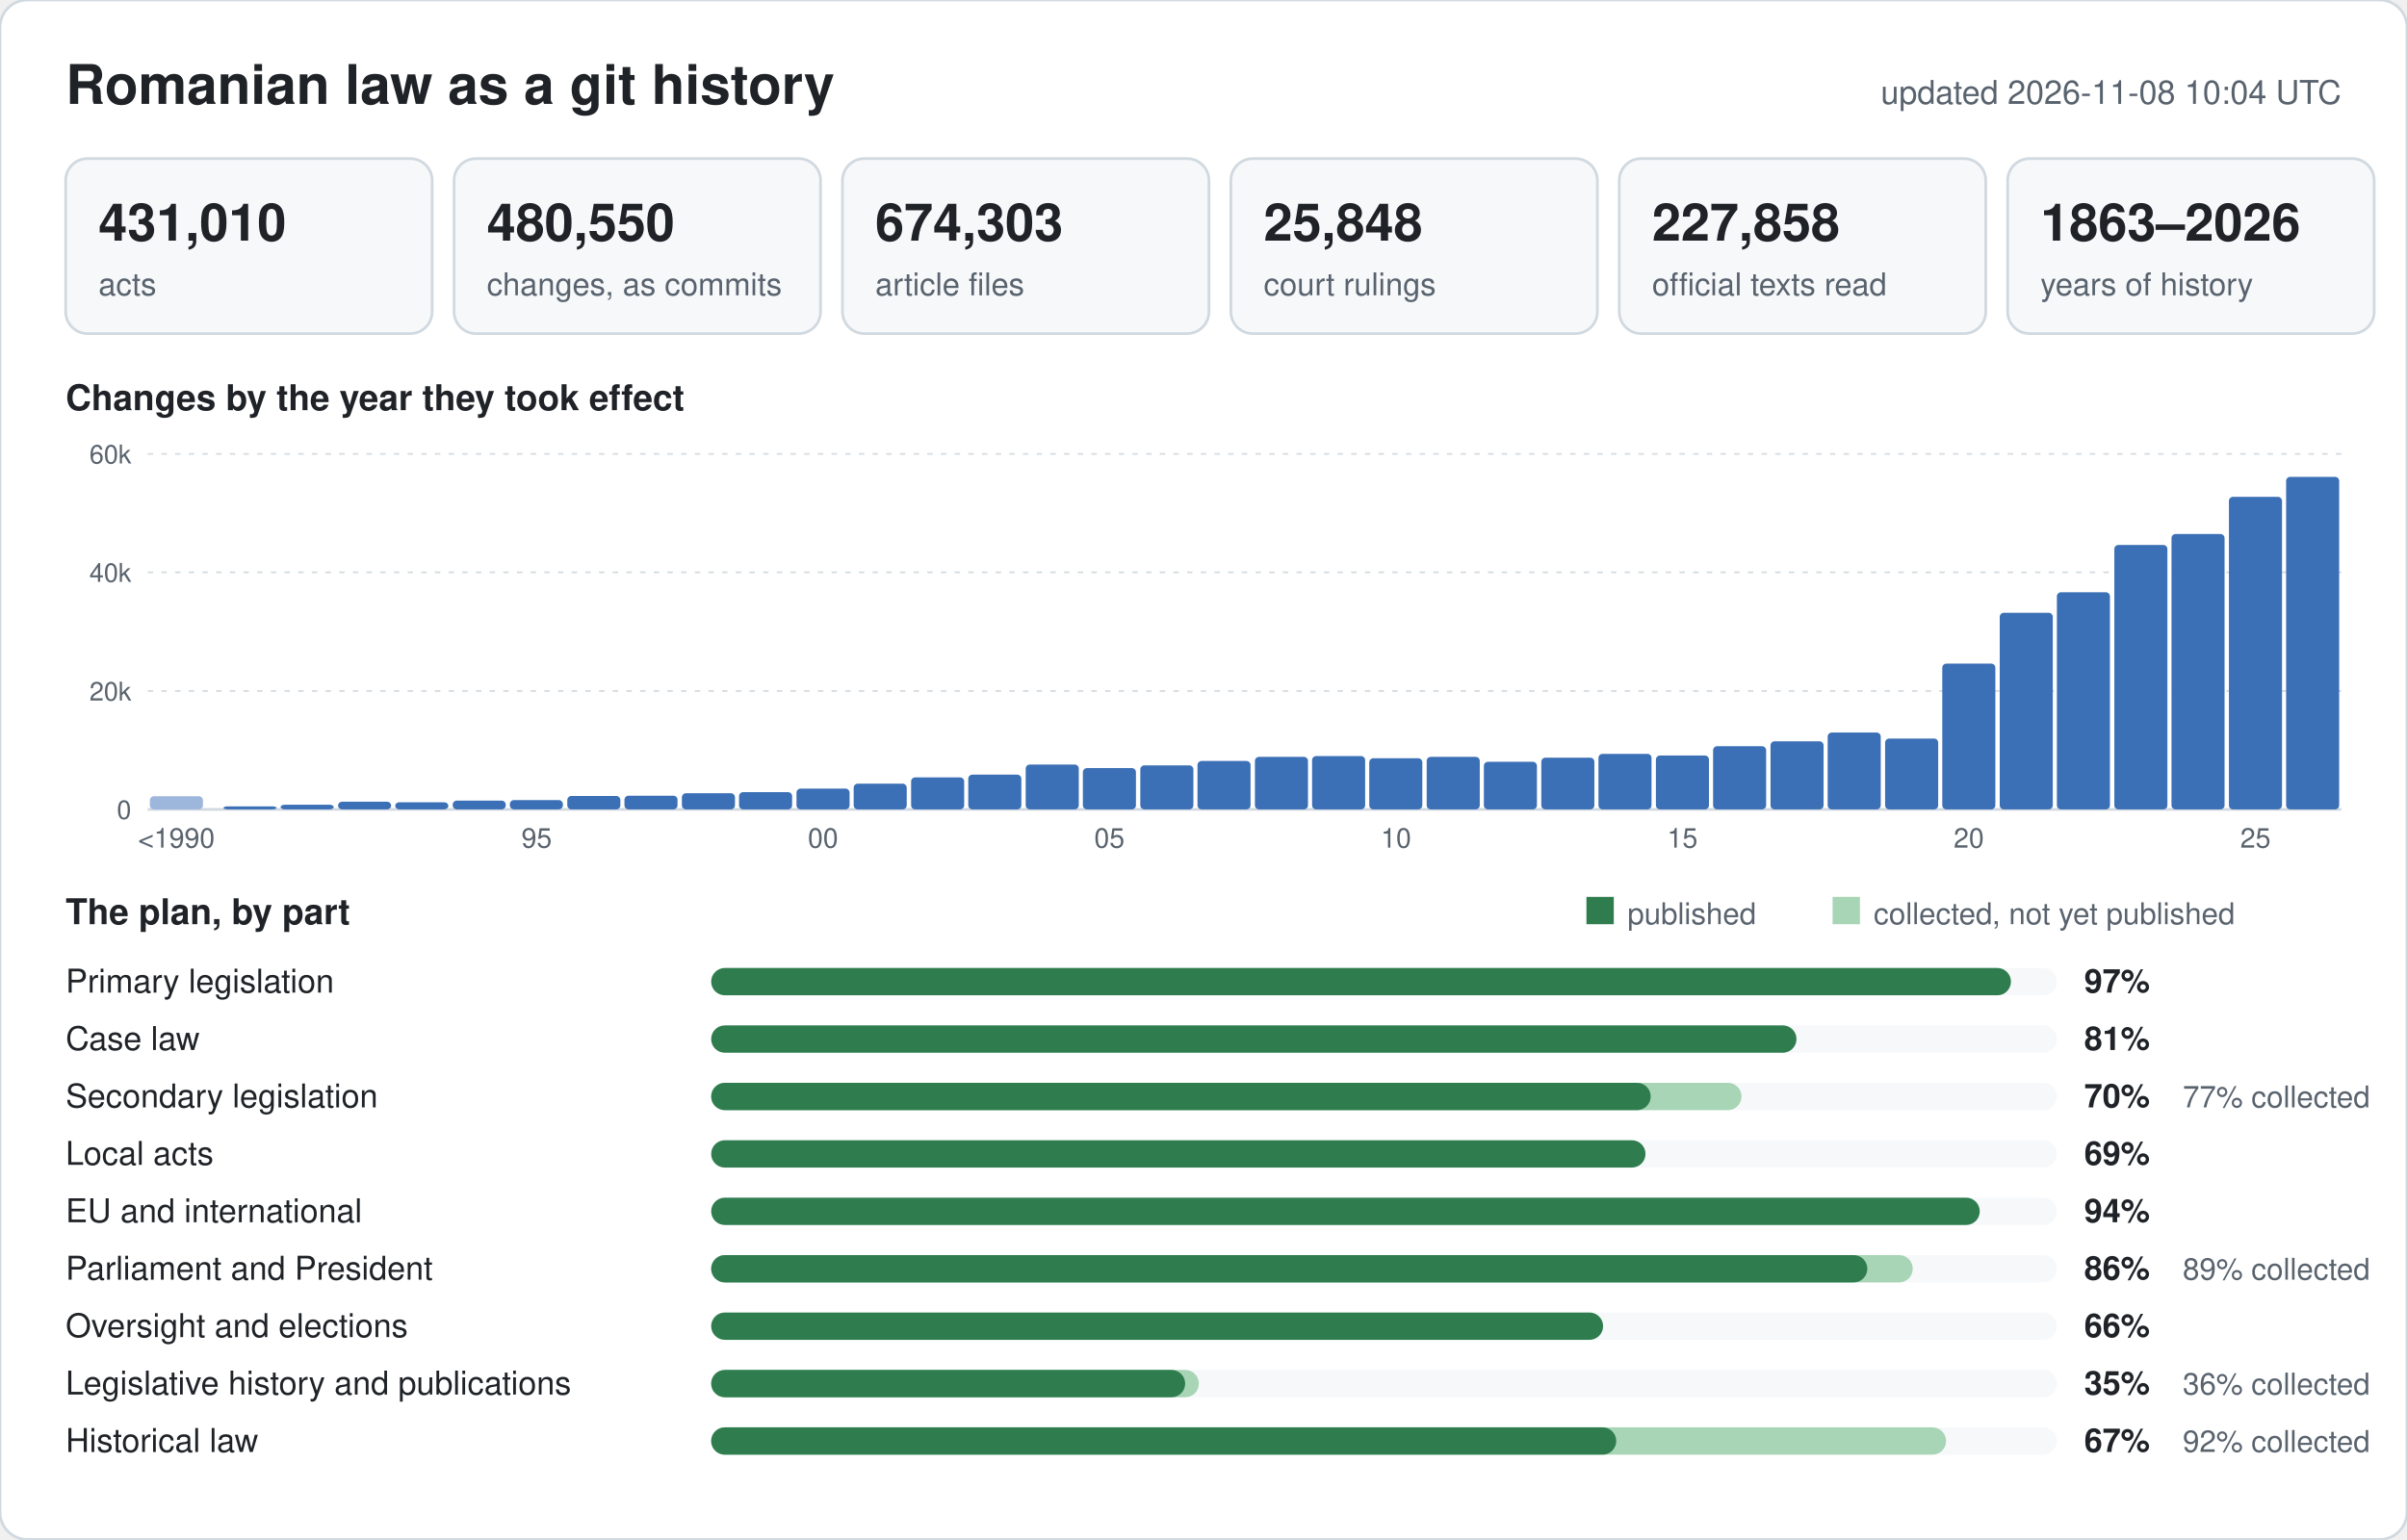
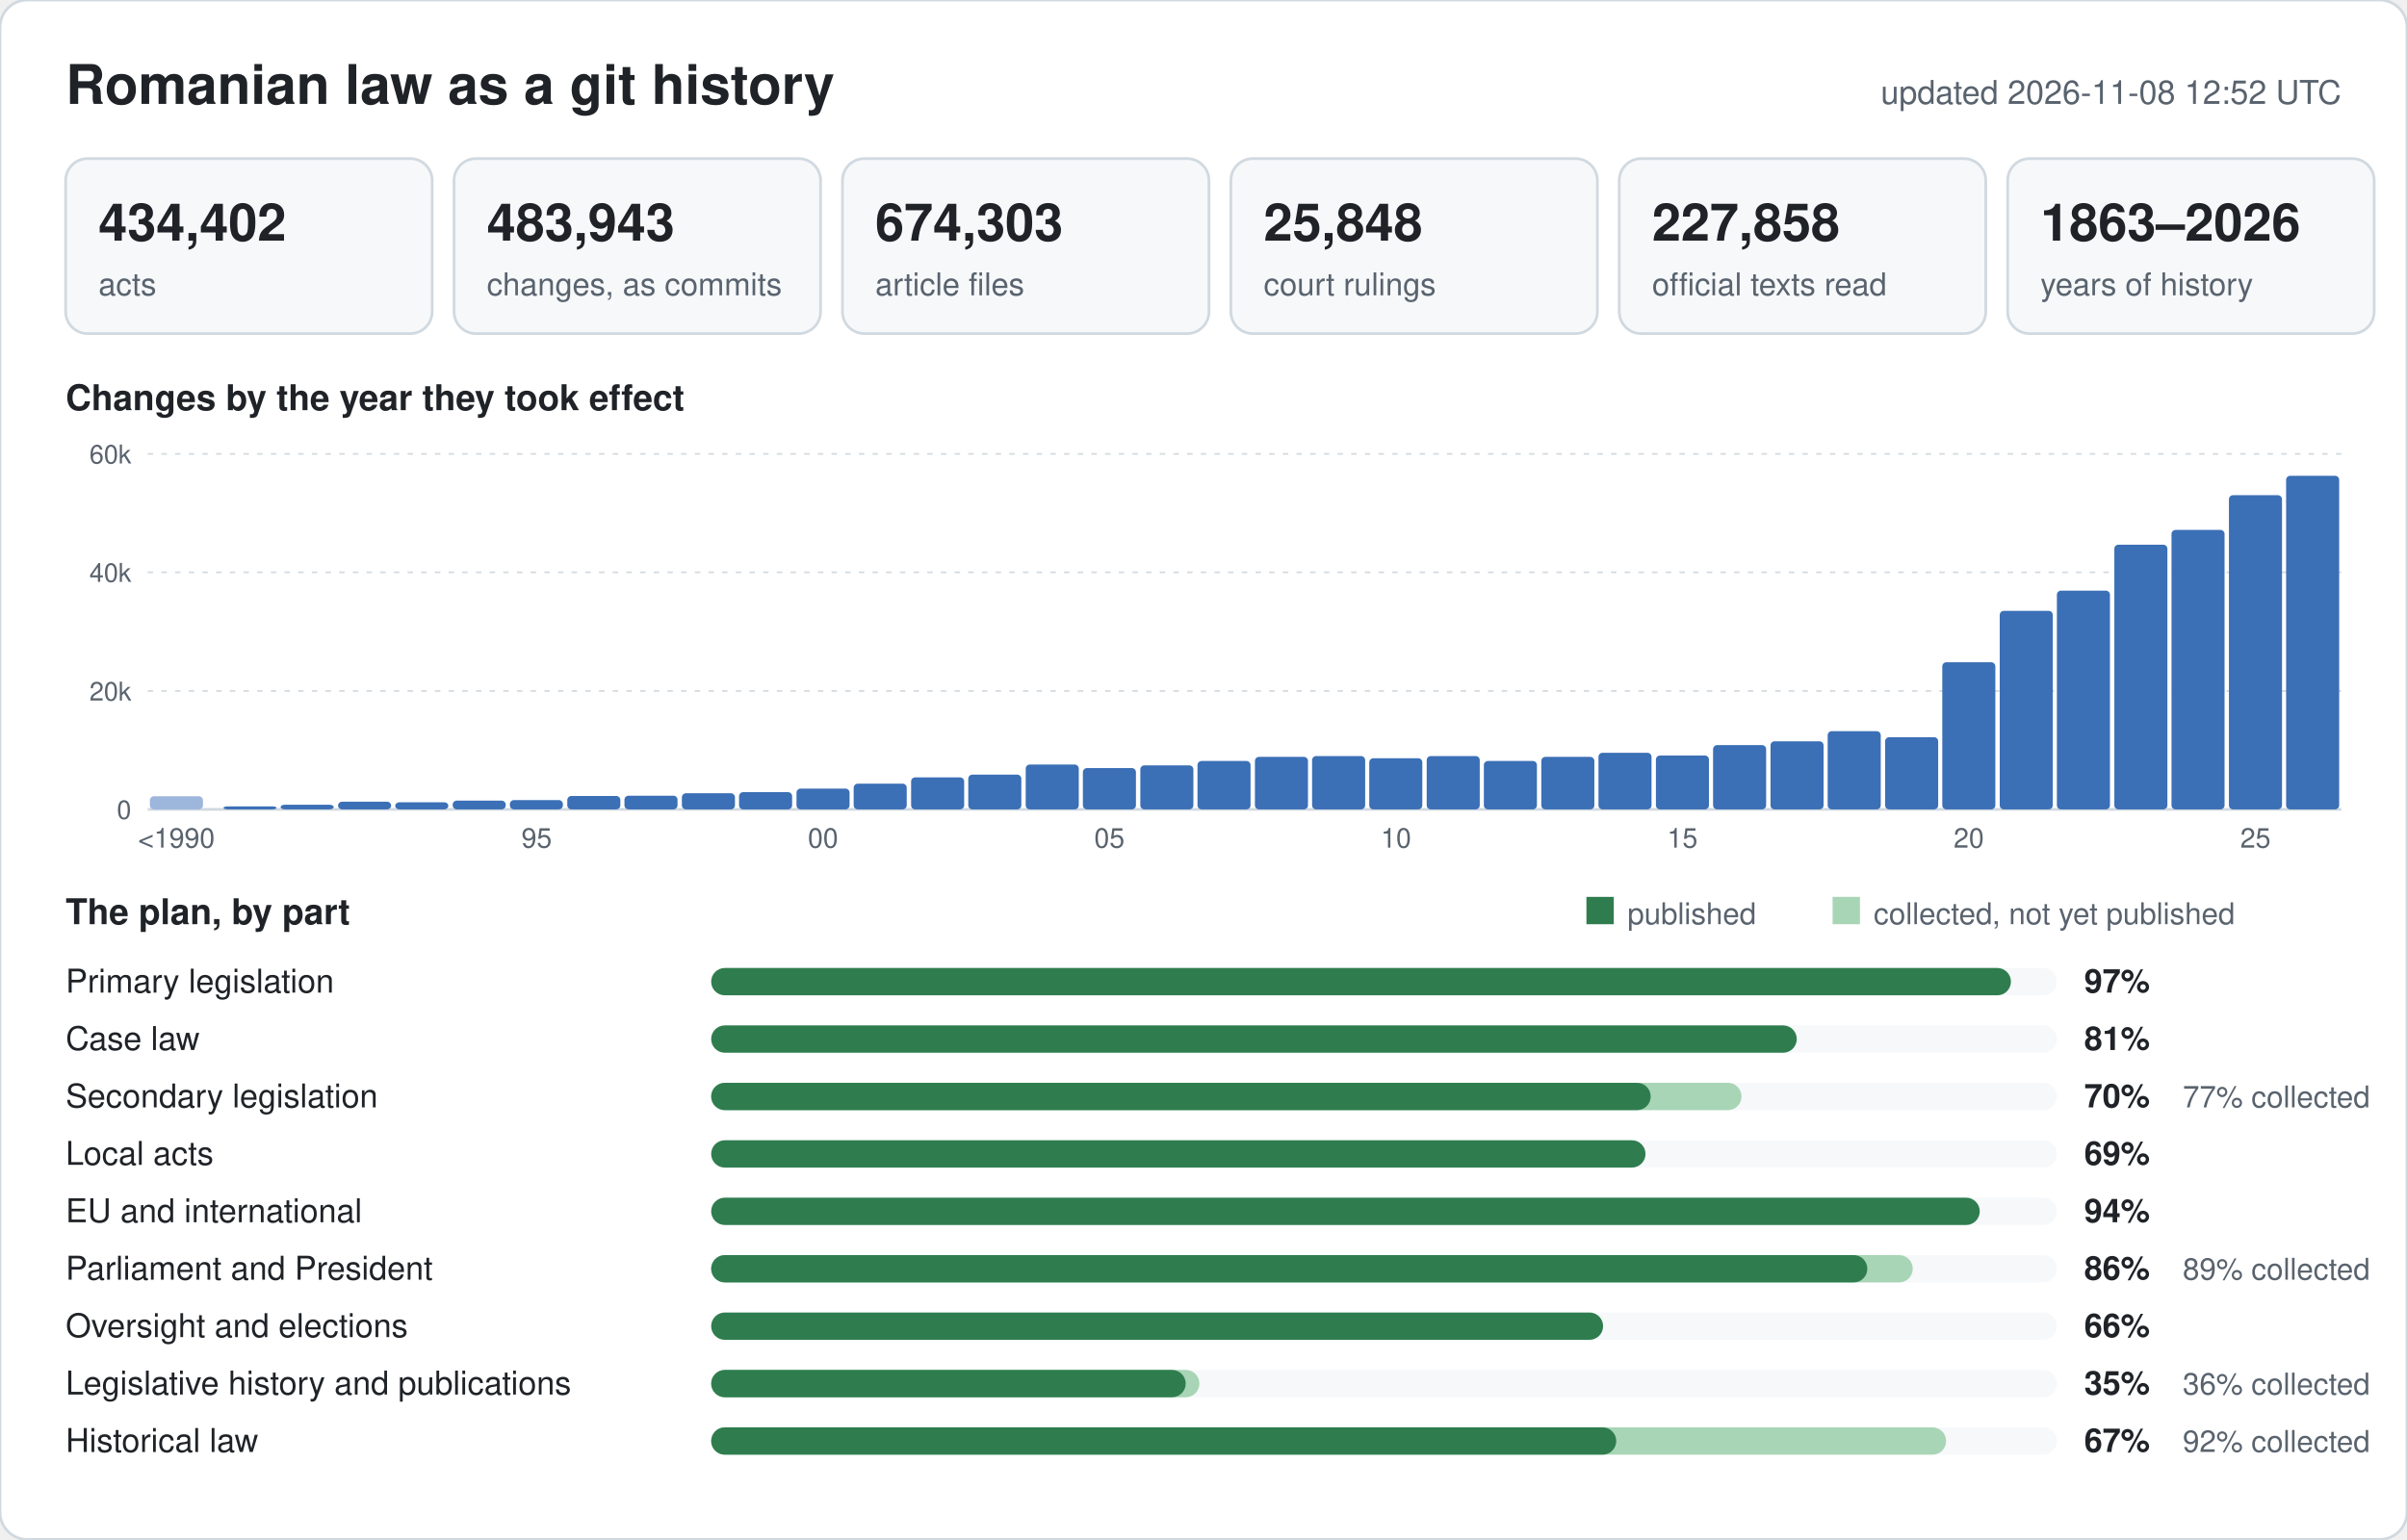
<svg xmlns="http://www.w3.org/2000/svg" width="880" height="563" viewBox="0 0 880 563" font-family="-apple-system,BlinkMacSystemFont,Segoe UI,Helvetica,Arial,sans-serif">
  <rect width="880" height="563" rx="10" fill="#ffffff" stroke="#d1d9e0" />
  <text x="24" y="38" font-size="20" font-weight="600" fill="#1f2328">Romanian law as a git history</text>
-   <text x="856" y="38" font-size="12" text-anchor="end" fill="#59636e">updated 2026-11-08 10:04 UTC</text>
+   <text x="856" y="38" font-size="12" text-anchor="end" fill="#59636e">updated 2026-11-08 12:52 UTC</text>
  <rect x="24" y="58" width="134" height="64" rx="8" fill="#f6f8fa" stroke="#d1d9e0" />
-   <text x="36" y="88" font-size="19" font-weight="600" fill="#1f2328">431,010</text>
+   <text x="36" y="88" font-size="19" font-weight="600" fill="#1f2328">434,402</text>
  <text x="36" y="108" font-size="11.5" fill="#59636e">acts</text>
  <rect x="166" y="58" width="134" height="64" rx="8" fill="#f6f8fa" stroke="#d1d9e0" />
-   <text x="178" y="88" font-size="19" font-weight="600" fill="#1f2328">480,550</text>
+   <text x="178" y="88" font-size="19" font-weight="600" fill="#1f2328">483,943</text>
  <text x="178" y="108" font-size="11.5" fill="#59636e">changes, as commits</text>
  <rect x="308" y="58" width="134" height="64" rx="8" fill="#f6f8fa" stroke="#d1d9e0" />
  <text x="320" y="88" font-size="19" font-weight="600" fill="#1f2328">674,303</text>
  <text x="320" y="108" font-size="11.5" fill="#59636e">article files</text>
  <rect x="450" y="58" width="134" height="64" rx="8" fill="#f6f8fa" stroke="#d1d9e0" />
  <text x="462" y="88" font-size="19" font-weight="600" fill="#1f2328">25,848</text>
  <text x="462" y="108" font-size="11.5" fill="#59636e">court rulings</text>
  <rect x="592" y="58" width="134" height="64" rx="8" fill="#f6f8fa" stroke="#d1d9e0" />
  <text x="604" y="88" font-size="19" font-weight="600" fill="#1f2328">227,858</text>
  <text x="604" y="108" font-size="11.5" fill="#59636e">official texts read</text>
  <rect x="734" y="58" width="134" height="64" rx="8" fill="#f6f8fa" stroke="#d1d9e0" />
  <text x="746" y="88" font-size="19" font-weight="600" fill="#1f2328">1863–2026</text>
  <text x="746" y="108" font-size="11.5" fill="#59636e">years of history</text>
  <text x="24" y="150" font-size="13" font-weight="600" fill="#1f2328">Changes by the year they took effect</text>
  <line x1="54" y1="296.0" x2="856" y2="296.0" stroke="#d1d9e0" stroke-width="1" />
  <text x="48" y="299.5" font-size="9.5" text-anchor="end" fill="#59636e">0</text>
  <line x1="54" y1="252.7" x2="856" y2="252.7" stroke="#d1d9e0" stroke-width="0.6" stroke-dasharray="2 3" />
  <text x="48" y="256.2" font-size="9.5" text-anchor="end" fill="#59636e">20k</text>
  <line x1="54" y1="209.3" x2="856" y2="209.3" stroke="#d1d9e0" stroke-width="0.6" stroke-dasharray="2 3" />
  <text x="48" y="212.8" font-size="9.5" text-anchor="end" fill="#59636e">40k</text>
  <line x1="54" y1="166.0" x2="856" y2="166.0" stroke="#d1d9e0" stroke-width="0.6" stroke-dasharray="2 3" />
  <text x="48" y="169.5" font-size="9.5" text-anchor="end" fill="#59636e">60k</text>
  <rect x="54.8" y="291.2" width="19.4" height="4.8" rx="1.5" fill="#9db6dc" />
  <text x="64.5" y="310" font-size="10" text-anchor="middle" fill="#59636e">&lt;1990</text>
  <rect x="81.7" y="294.9" width="19.4" height="1.1" rx="1.5" fill="#3b6fb6" />
  <rect x="102.6" y="294.3" width="19.4" height="1.7" rx="1.5" fill="#3b6fb6" />
  <rect x="123.6" y="293.2" width="19.4" height="2.8" rx="1.5" fill="#3b6fb6" />
  <rect x="144.5" y="293.4" width="19.4" height="2.6" rx="1.5" fill="#3b6fb6" />
  <rect x="165.5" y="292.8" width="19.4" height="3.2" rx="1.5" fill="#3b6fb6" />
  <rect x="186.4" y="292.6" width="19.4" height="3.4" rx="1.5" fill="#3b6fb6" />
  <text x="196.2" y="310" font-size="10" text-anchor="middle" fill="#59636e">95</text>
  <rect x="207.4" y="291.1" width="19.4" height="4.9" rx="1.5" fill="#3b6fb6" />
  <rect x="228.3" y="291.0" width="19.4" height="5.0" rx="1.5" fill="#3b6fb6" />
  <rect x="249.3" y="290.1" width="19.4" height="5.9" rx="1.5" fill="#3b6fb6" />
  <rect x="270.2" y="289.7" width="19.4" height="6.3" rx="1.5" fill="#3b6fb6" />
  <rect x="291.2" y="288.4" width="19.4" height="7.6" rx="1.5" fill="#3b6fb6" />
  <text x="300.9" y="310" font-size="10" text-anchor="middle" fill="#59636e">00</text>
  <rect x="312.1" y="286.6" width="19.4" height="9.4" rx="1.5" fill="#3b6fb6" />
  <rect x="333.1" y="284.3" width="19.4" height="11.7" rx="1.5" fill="#3b6fb6" />
  <rect x="354.0" y="283.3" width="19.4" height="12.7" rx="1.5" fill="#3b6fb6" />
  <rect x="375.0" y="279.6" width="19.4" height="16.4" rx="1.5" fill="#3b6fb6" />
  <rect x="395.9" y="280.9" width="19.4" height="15.1" rx="1.5" fill="#3b6fb6" />
  <text x="405.6" y="310" font-size="10" text-anchor="middle" fill="#59636e">05</text>
  <rect x="416.9" y="279.9" width="19.4" height="16.1" rx="1.5" fill="#3b6fb6" />
  <rect x="437.8" y="278.3" width="19.4" height="17.7" rx="1.5" fill="#3b6fb6" />
  <rect x="458.8" y="276.8" width="19.4" height="19.2" rx="1.5" fill="#3b6fb6" />
  <rect x="479.7" y="276.5" width="19.4" height="19.5" rx="1.5" fill="#3b6fb6" />
  <rect x="500.6" y="277.3" width="19.4" height="18.7" rx="1.5" fill="#3b6fb6" />
  <text x="510.4" y="310" font-size="10" text-anchor="middle" fill="#59636e">10</text>
-   <rect x="521.6" y="276.8" width="19.4" height="19.2" rx="1.5" fill="#3b6fb6" />
-   <rect x="542.5" y="278.6" width="19.4" height="17.4" rx="1.5" fill="#3b6fb6" />
-   <rect x="563.5" y="277.1" width="19.4" height="18.9" rx="1.5" fill="#3b6fb6" />
-   <rect x="584.4" y="275.7" width="19.4" height="20.3" rx="1.5" fill="#3b6fb6" />
+   <rect x="521.6" y="276.5" width="19.4" height="19.5" rx="1.5" fill="#3b6fb6" />
+   <rect x="542.5" y="278.3" width="19.4" height="17.7" rx="1.5" fill="#3b6fb6" />
+   <rect x="563.5" y="276.8" width="19.4" height="19.2" rx="1.5" fill="#3b6fb6" />
+   <rect x="584.4" y="275.3" width="19.4" height="20.7" rx="1.5" fill="#3b6fb6" />
  <rect x="605.4" y="276.3" width="19.4" height="19.7" rx="1.5" fill="#3b6fb6" />
  <text x="615.1" y="310" font-size="10" text-anchor="middle" fill="#59636e">15</text>
-   <rect x="626.3" y="272.9" width="19.4" height="23.1" rx="1.5" fill="#3b6fb6" />
+   <rect x="626.3" y="272.5" width="19.4" height="23.5" rx="1.5" fill="#3b6fb6" />
  <rect x="647.3" y="271.1" width="19.4" height="24.9" rx="1.5" fill="#3b6fb6" />
-   <rect x="668.2" y="267.9" width="19.4" height="28.1" rx="1.5" fill="#3b6fb6" />
-   <rect x="689.2" y="270.1" width="19.4" height="25.9" rx="1.5" fill="#3b6fb6" />
-   <rect x="710.1" y="242.7" width="19.4" height="53.3" rx="1.5" fill="#3b6fb6" />
+   <rect x="668.2" y="267.4" width="19.4" height="28.6" rx="1.5" fill="#3b6fb6" />
+   <rect x="689.2" y="269.6" width="19.4" height="26.4" rx="1.5" fill="#3b6fb6" />
+   <rect x="710.1" y="242.2" width="19.4" height="53.8" rx="1.5" fill="#3b6fb6" />
  <text x="719.8" y="310" font-size="10" text-anchor="middle" fill="#59636e">20</text>
-   <rect x="731.1" y="224.1" width="19.4" height="71.9" rx="1.5" fill="#3b6fb6" />
-   <rect x="752.0" y="216.6" width="19.4" height="79.4" rx="1.5" fill="#3b6fb6" />
-   <rect x="773.0" y="199.3" width="19.4" height="96.7" rx="1.5" fill="#3b6fb6" />
-   <rect x="793.9" y="195.3" width="19.4" height="100.7" rx="1.5" fill="#3b6fb6" />
-   <rect x="814.9" y="181.7" width="19.4" height="114.3" rx="1.5" fill="#3b6fb6" />
+   <rect x="731.1" y="223.4" width="19.4" height="72.6" rx="1.5" fill="#3b6fb6" />
+   <rect x="752.0" y="216.0" width="19.4" height="80.0" rx="1.5" fill="#3b6fb6" />
+   <rect x="773.0" y="199.2" width="19.4" height="96.8" rx="1.5" fill="#3b6fb6" />
+   <rect x="793.9" y="193.8" width="19.4" height="102.2" rx="1.5" fill="#3b6fb6" />
+   <rect x="814.9" y="181.1" width="19.4" height="114.9" rx="1.5" fill="#3b6fb6" />
  <text x="824.6" y="310" font-size="10" text-anchor="middle" fill="#59636e">25</text>
-   <rect x="835.8" y="174.4" width="19.4" height="121.6" rx="1.5" fill="#3b6fb6" />
+   <rect x="835.8" y="174.0" width="19.4" height="122.0" rx="1.5" fill="#3b6fb6" />
  <text x="24" y="338" font-size="13" font-weight="600" fill="#1f2328">The plan, by part</text>
  <rect x="580" y="328" width="10" height="10" fill="#2f7d4f" />
  <text x="595" y="338" font-size="11" fill="#59636e">published</text>
  <rect x="670" y="328" width="10" height="10" fill="#a8d5b5" />
  <text x="685" y="338" font-size="11" fill="#59636e">collected, not yet published</text>
  <text x="24" y="363" font-size="12" fill="#1f2328">Primary legislation</text>
  <rect x="260" y="354" width="492" height="10" rx="5" fill="#f6f8fa" />
  <rect x="260" y="354" width="475.2" height="10" rx="5" fill="#2f7d4f" />
  <text x="762" y="363" font-size="12" font-weight="600" fill="#1f2328">97%</text>
  <text x="24" y="384" font-size="12" fill="#1f2328">Case law</text>
  <rect x="260" y="375" width="492" height="10" rx="5" fill="#f6f8fa" />
-   <rect x="260" y="375" width="396.8" height="10" rx="5" fill="#2f7d4f" />
+   <rect x="260" y="375" width="396.9" height="10" rx="5" fill="#2f7d4f" />
  <text x="762" y="384" font-size="12" font-weight="600" fill="#1f2328">81%</text>
  <text x="24" y="405" font-size="12" fill="#1f2328">Secondary legislation</text>
  <rect x="260" y="396" width="492" height="10" rx="5" fill="#f6f8fa" />
  <rect x="260" y="396" width="376.7" height="10" rx="5" fill="#a8d5b5" />
  <rect x="260" y="396" width="343.5" height="10" rx="5" fill="#2f7d4f" />
  <text x="762" y="405" font-size="12" font-weight="600" fill="#1f2328">70%</text>
  <text x="798" y="405" font-size="11" fill="#59636e">77% collected</text>
  <text x="24" y="426" font-size="12" fill="#1f2328">Local acts</text>
  <rect x="260" y="417" width="492" height="10" rx="5" fill="#f6f8fa" />
  <rect x="260" y="417" width="341.6" height="10" rx="5" fill="#2f7d4f" />
  <text x="762" y="426" font-size="12" font-weight="600" fill="#1f2328">69%</text>
  <text x="24" y="447" font-size="12" fill="#1f2328">EU and international</text>
  <rect x="260" y="438" width="492" height="10" rx="5" fill="#f6f8fa" />
  <rect x="260" y="438" width="463.8" height="10" rx="5" fill="#2f7d4f" />
  <text x="762" y="447" font-size="12" font-weight="600" fill="#1f2328">94%</text>
  <text x="24" y="468" font-size="12" fill="#1f2328">Parliament and President</text>
  <rect x="260" y="459" width="492" height="10" rx="5" fill="#f6f8fa" />
  <rect x="260" y="459" width="439.3" height="10" rx="5" fill="#a8d5b5" />
  <rect x="260" y="459" width="422.7" height="10" rx="5" fill="#2f7d4f" />
  <text x="762" y="468" font-size="12" font-weight="600" fill="#1f2328">86%</text>
  <text x="798" y="468" font-size="11" fill="#59636e">89% collected</text>
  <text x="24" y="489" font-size="12" fill="#1f2328">Oversight and elections</text>
  <rect x="260" y="480" width="492" height="10" rx="5" fill="#f6f8fa" />
  <rect x="260" y="480" width="326.1" height="10" rx="5" fill="#2f7d4f" />
  <text x="762" y="489" font-size="12" font-weight="600" fill="#1f2328">66%</text>
  <text x="24" y="510" font-size="12" fill="#1f2328">Legislative history and publications</text>
  <rect x="260" y="501" width="492" height="10" rx="5" fill="#f6f8fa" />
-   <rect x="260" y="501" width="178.3" height="10" rx="5" fill="#a8d5b5" />
-   <rect x="260" y="501" width="173.3" height="10" rx="5" fill="#2f7d4f" />
+   <rect x="260" y="501" width="178.5" height="10" rx="5" fill="#a8d5b5" />
+   <rect x="260" y="501" width="173.5" height="10" rx="5" fill="#2f7d4f" />
  <text x="762" y="510" font-size="12" font-weight="600" fill="#1f2328">35%</text>
  <text x="798" y="510" font-size="11" fill="#59636e">36% collected</text>
  <text x="24" y="531" font-size="12" fill="#1f2328">Historical law</text>
  <rect x="260" y="522" width="492" height="10" rx="5" fill="#f6f8fa" />
  <rect x="260" y="522" width="451.5" height="10" rx="5" fill="#a8d5b5" />
  <rect x="260" y="522" width="330.9" height="10" rx="5" fill="#2f7d4f" />
  <text x="762" y="531" font-size="12" font-weight="600" fill="#1f2328">67%</text>
  <text x="798" y="531" font-size="11" fill="#59636e">92% collected</text>
</svg>
